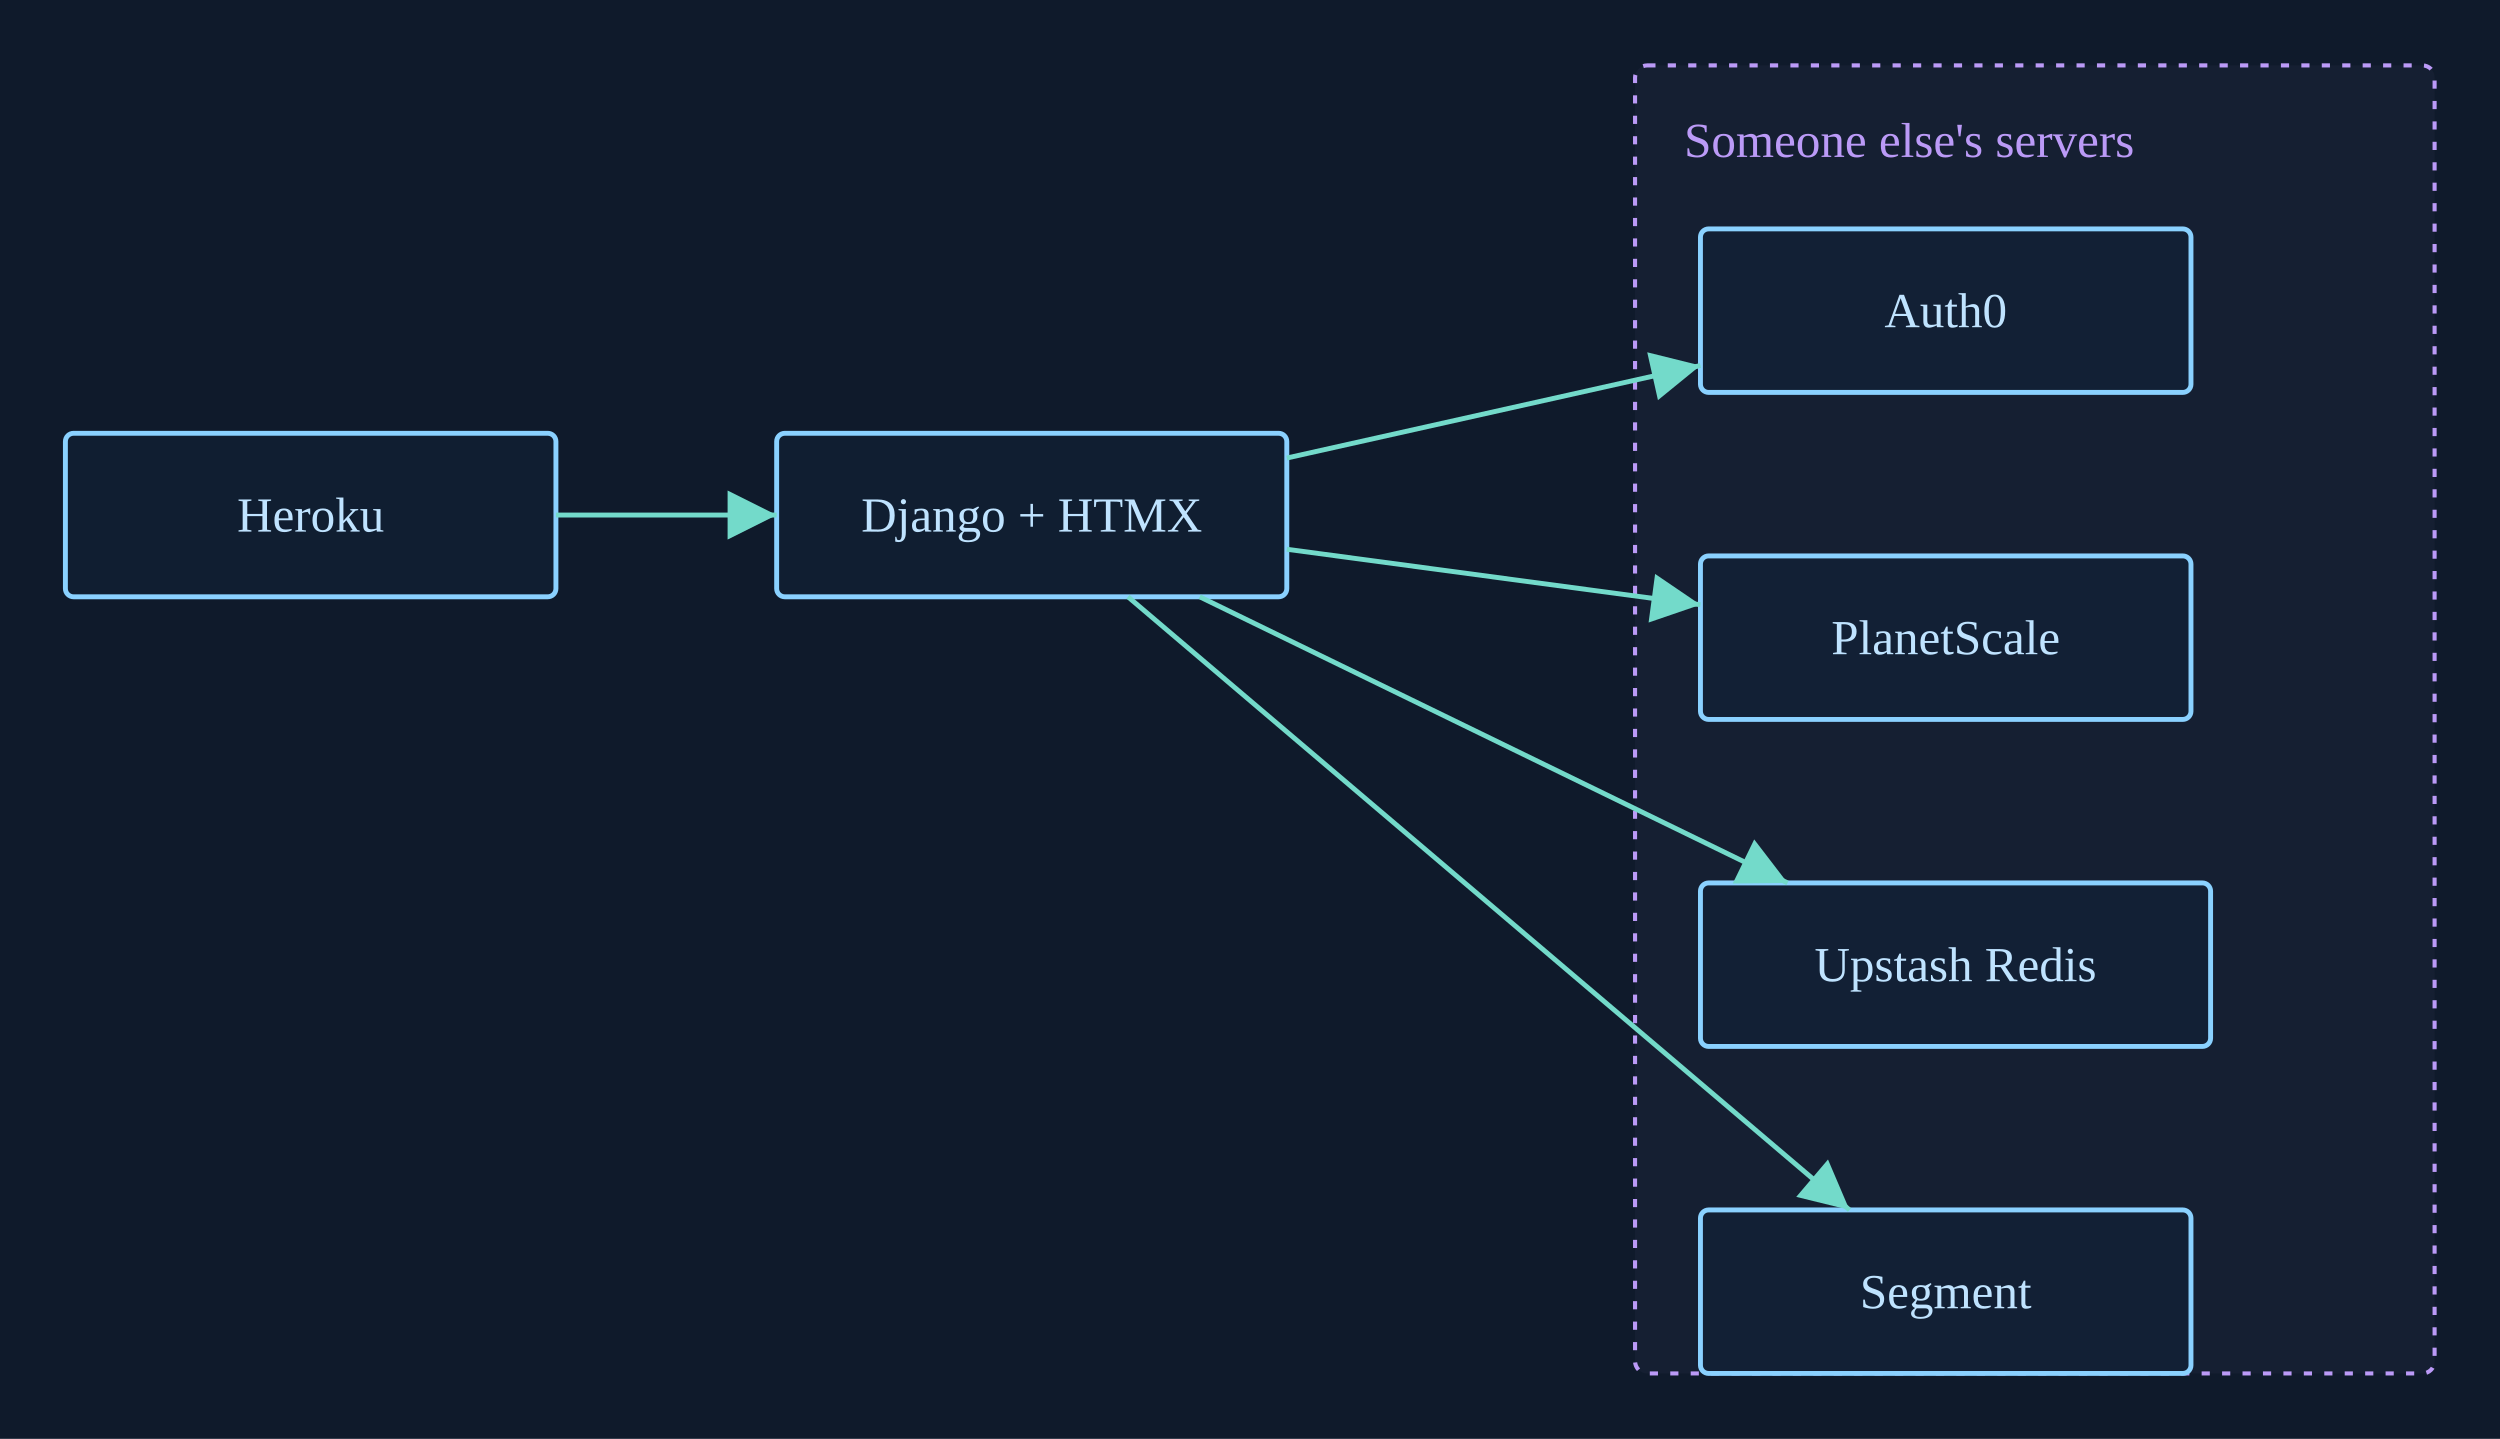
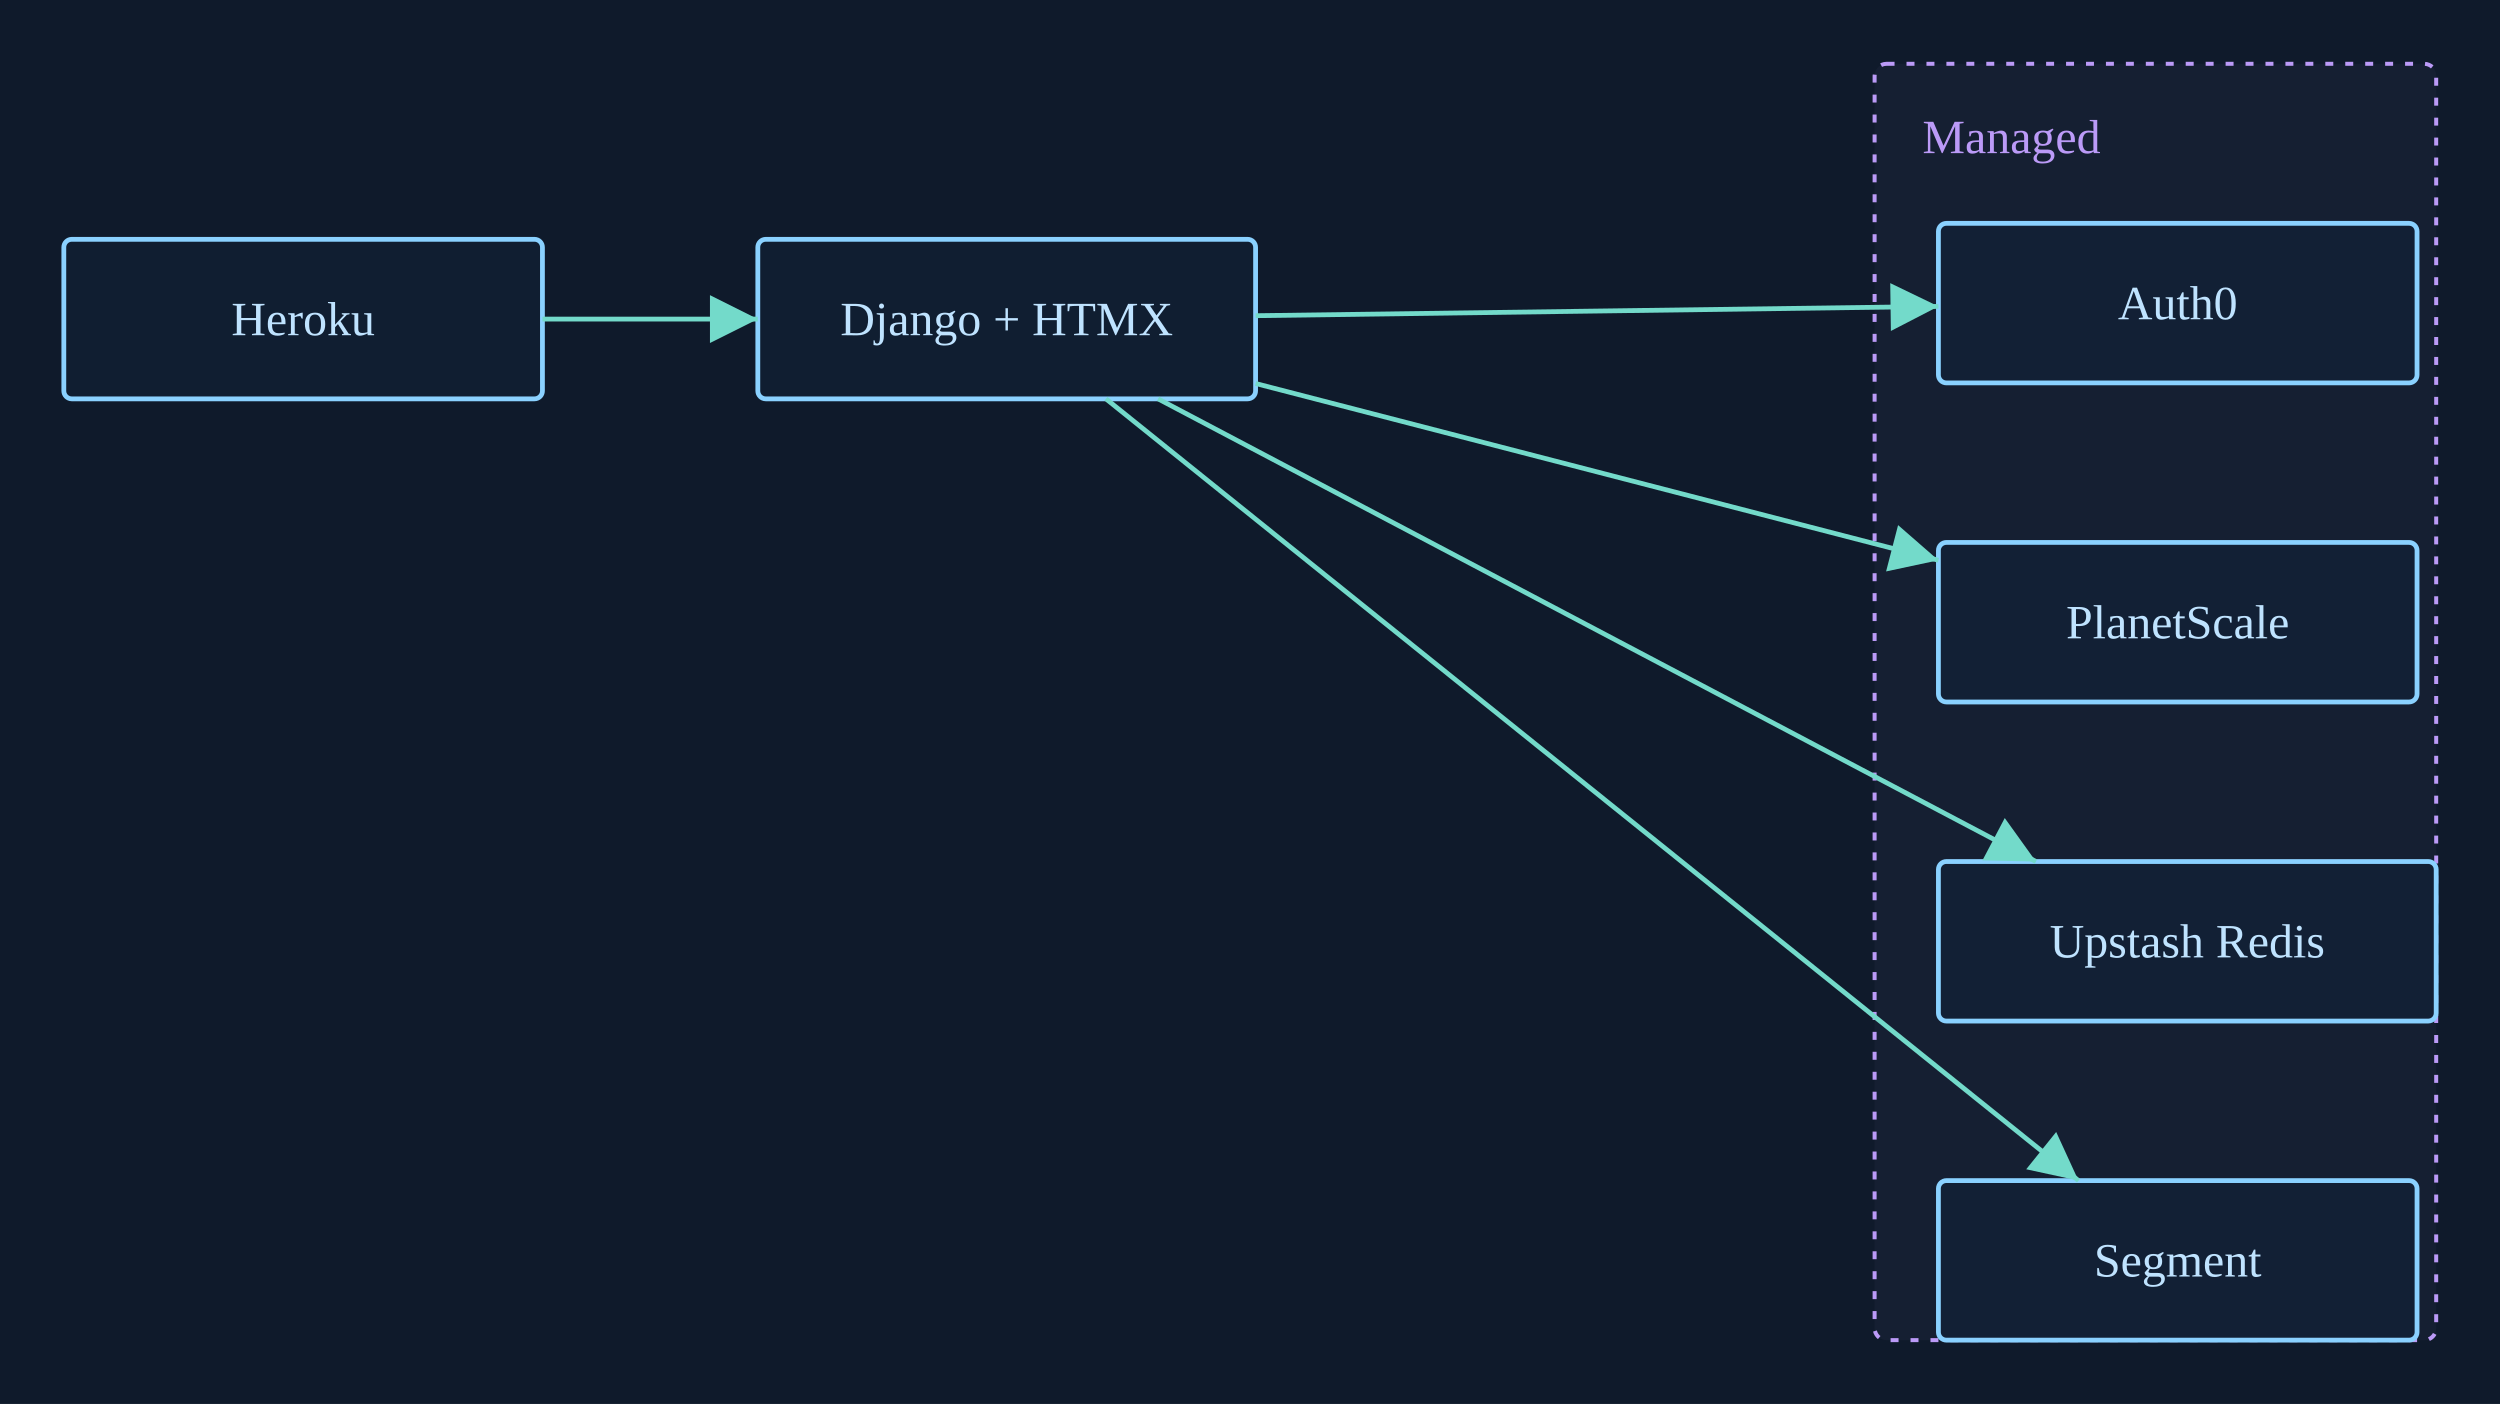
- <svg xmlns="http://www.w3.org/2000/svg" viewBox="0.00 4.00 611.60 352.00" width="611.60" height="352.00">
+ <svg xmlns="http://www.w3.org/2000/svg" viewBox="0.00 0.00 626.80 352.00" width="626.80" height="352.00">
  <defs>
    <marker id="ah-filled" markerWidth="10" markerHeight="10" refX="10" refY="5" orient="auto">
      <path d="M0,0 L10,5 L0,10 Z" fill="context-stroke" stroke="none" />
    </marker>
  </defs>
-   <rect x="0.00" y="4.00" width="611.60" height="352.00" fill="#0f1a2b" />
+   <rect x="0.00" y="0.00" width="626.80" height="352.00" fill="#0f1a2b" />
  <g id="group-hosted" data-element-id="hosted" data-kind="group">
-     <rect x="400.00" y="20.00" width="195.60" height="320.00" rx="3.00" fill="#bb9af7" fill-opacity="0.04" stroke="#bb9af7" stroke-width="1.00" stroke-dasharray="2,3" />
-     <text x="412.00" y="42.40" text-anchor="start" fill="#bb9af7">
-       <tspan x="412.00" dy="0">Someone else's servers</tspan>
+     <rect x="470.00" y="16.00" width="140.80" height="320.00" rx="3.00" fill="#bb9af7" fill-opacity="0.04" stroke="#bb9af7" stroke-width="1.00" stroke-dasharray="2,3" />
+     <text x="482.00" y="38.40" text-anchor="start" fill="#bb9af7">
+       <tspan x="482.00" dy="0">Managed</tspan>
    </text>
  </g>
  <g id="node-analytics" data-element-id="analytics" data-kind="node">
-     <rect x="416.00" y="300.00" width="120.00" height="40.00" rx="2.00" fill="#122238" fill-opacity="0.55" stroke="#8ad1ff" stroke-width="1.20" />
-     <text x="476.00" y="320.00" text-anchor="middle" dominant-baseline="central" fill="#bfe3ff">
-       <tspan x="476.00" dy="0">Segment</tspan>
+     <rect x="486.00" y="296.00" width="120.00" height="40.00" rx="2.00" fill="#122238" fill-opacity="0.55" stroke="#8ad1ff" stroke-width="1.20" />
+     <text x="546.00" y="316.00" text-anchor="middle" dominant-baseline="central" fill="#bfe3ff">
+       <tspan x="546.00" dy="0">Segment</tspan>
    </text>
  </g>
  <g id="node-app" data-element-id="app" data-kind="node">
-     <rect x="190.00" y="110.00" width="124.80" height="40.00" rx="2.00" fill="#122238" fill-opacity="0.55" stroke="#8ad1ff" stroke-width="1.20" />
-     <text x="252.40" y="130.00" text-anchor="middle" dominant-baseline="central" fill="#bfe3ff">
+     <rect x="190.00" y="60.00" width="124.80" height="40.00" rx="2.00" fill="#122238" fill-opacity="0.55" stroke="#8ad1ff" stroke-width="1.20" />
+     <text x="252.40" y="80.00" text-anchor="middle" dominant-baseline="central" fill="#bfe3ff">
      <tspan x="252.40" dy="0">Django + HTMX</tspan>
    </text>
  </g>
  <g id="node-auth" data-element-id="auth" data-kind="node">
-     <rect x="416.00" y="60.00" width="120.00" height="40.00" rx="2.00" fill="#122238" fill-opacity="0.55" stroke="#8ad1ff" stroke-width="1.20" />
-     <text x="476.00" y="80.00" text-anchor="middle" dominant-baseline="central" fill="#bfe3ff">
-       <tspan x="476.00" dy="0">Auth0</tspan>
+     <rect x="486.00" y="56.00" width="120.00" height="40.00" rx="2.00" fill="#122238" fill-opacity="0.55" stroke="#8ad1ff" stroke-width="1.20" />
+     <text x="546.00" y="76.00" text-anchor="middle" dominant-baseline="central" fill="#bfe3ff">
+       <tspan x="546.00" dy="0">Auth0</tspan>
    </text>
  </g>
  <g id="node-cache" data-element-id="cache" data-kind="node">
-     <rect x="416.00" y="220.00" width="124.80" height="40.00" rx="2.00" fill="#122238" fill-opacity="0.55" stroke="#8ad1ff" stroke-width="1.20" />
-     <text x="478.40" y="240.00" text-anchor="middle" dominant-baseline="central" fill="#bfe3ff">
-       <tspan x="478.40" dy="0">Upstash Redis</tspan>
+     <rect x="486.00" y="216.00" width="124.80" height="40.00" rx="2.00" fill="#122238" fill-opacity="0.55" stroke="#8ad1ff" stroke-width="1.20" />
+     <text x="548.40" y="236.00" text-anchor="middle" dominant-baseline="central" fill="#bfe3ff">
+       <tspan x="548.40" dy="0">Upstash Redis</tspan>
    </text>
  </g>
  <g id="node-db" data-element-id="db" data-kind="node">
-     <rect x="416.00" y="140.00" width="120.00" height="40.00" rx="2.00" fill="#122238" fill-opacity="0.55" stroke="#8ad1ff" stroke-width="1.20" />
-     <text x="476.00" y="160.00" text-anchor="middle" dominant-baseline="central" fill="#bfe3ff">
-       <tspan x="476.00" dy="0">PlanetScale</tspan>
+     <rect x="486.00" y="136.00" width="120.00" height="40.00" rx="2.00" fill="#122238" fill-opacity="0.55" stroke="#8ad1ff" stroke-width="1.20" />
+     <text x="546.00" y="156.00" text-anchor="middle" dominant-baseline="central" fill="#bfe3ff">
+       <tspan x="546.00" dy="0">PlanetScale</tspan>
    </text>
  </g>
  <g id="node-web" data-element-id="web" data-kind="node">
-     <rect x="16.00" y="110.00" width="120.00" height="40.00" rx="2.00" fill="#122238" fill-opacity="0.55" stroke="#8ad1ff" stroke-width="1.20" />
-     <text x="76.00" y="130.00" text-anchor="middle" dominant-baseline="central" fill="#bfe3ff">
+     <rect x="16.00" y="60.00" width="120.00" height="40.00" rx="2.00" fill="#122238" fill-opacity="0.55" stroke="#8ad1ff" stroke-width="1.20" />
+     <text x="76.00" y="80.00" text-anchor="middle" dominant-baseline="central" fill="#bfe3ff">
      <tspan x="76.00" dy="0">Heroku</tspan>
    </text>
  </g>
  <g id="edge-app__analytics" data-element-id="app__analytics" data-kind="edge">
-     <path d="M 275.94,150.00 L 452.46,300.00" fill="none" stroke="transparent" stroke-width="12" style="pointer-events: stroke" />
-     <path d="M 275.94,150.00 L 452.46,300.00" fill="none" stroke="#73daca" stroke-width="1.20" marker-end="url(#ah-filled)" />
+     <path d="M 277.28,100.00 L 521.12,296.00" fill="none" stroke="transparent" stroke-width="12" style="pointer-events: stroke" />
+     <path d="M 277.28,100.00 L 521.12,296.00" fill="none" stroke="#73daca" stroke-width="1.20" marker-end="url(#ah-filled)" />
  </g>
  <g id="edge-app__auth" data-element-id="app__auth" data-kind="edge">
-     <path d="M 314.80,116.05 L 416.00,93.42" fill="none" stroke="transparent" stroke-width="12" style="pointer-events: stroke" />
-     <path d="M 314.80,116.05 L 416.00,93.42" fill="none" stroke="#73daca" stroke-width="1.20" marker-end="url(#ah-filled)" />
+     <path d="M 314.80,79.15 L 486.00,76.82" fill="none" stroke="transparent" stroke-width="12" style="pointer-events: stroke" />
+     <path d="M 314.80,79.15 L 486.00,76.82" fill="none" stroke="#73daca" stroke-width="1.20" marker-end="url(#ah-filled)" />
  </g>
  <g id="edge-app__cache" data-element-id="app__cache" data-kind="edge">
-     <path d="M 293.49,150.00 L 437.31,220.00" fill="none" stroke="transparent" stroke-width="12" style="pointer-events: stroke" />
-     <path d="M 293.49,150.00 L 437.31,220.00" fill="none" stroke="#73daca" stroke-width="1.20" marker-end="url(#ah-filled)" />
+     <path d="M 290.35,100.00 L 510.45,216.00" fill="none" stroke="transparent" stroke-width="12" style="pointer-events: stroke" />
+     <path d="M 290.35,100.00 L 510.45,216.00" fill="none" stroke="#73daca" stroke-width="1.20" marker-end="url(#ah-filled)" />
  </g>
  <g id="edge-app__db" data-element-id="app__db" data-kind="edge">
-     <path d="M 314.80,138.37 L 416.00,151.95" fill="none" stroke="transparent" stroke-width="12" style="pointer-events: stroke" />
-     <path d="M 314.80,138.37 L 416.00,151.95" fill="none" stroke="#73daca" stroke-width="1.20" marker-end="url(#ah-filled)" />
+     <path d="M 314.80,96.15 L 486.00,140.47" fill="none" stroke="transparent" stroke-width="12" style="pointer-events: stroke" />
+     <path d="M 314.80,96.15 L 486.00,140.47" fill="none" stroke="#73daca" stroke-width="1.20" marker-end="url(#ah-filled)" />
  </g>
  <g id="edge-web__app" data-element-id="web__app" data-kind="edge">
-     <path d="M 136.00,130.00 L 190.00,130.00" fill="none" stroke="transparent" stroke-width="12" style="pointer-events: stroke" />
-     <path d="M 136.00,130.00 L 190.00,130.00" fill="none" stroke="#73daca" stroke-width="1.20" marker-end="url(#ah-filled)" />
+     <path d="M 136.00,80.00 L 190.00,80.00" fill="none" stroke="transparent" stroke-width="12" style="pointer-events: stroke" />
+     <path d="M 136.00,80.00 L 190.00,80.00" fill="none" stroke="#73daca" stroke-width="1.20" marker-end="url(#ah-filled)" />
  </g>
</svg>
